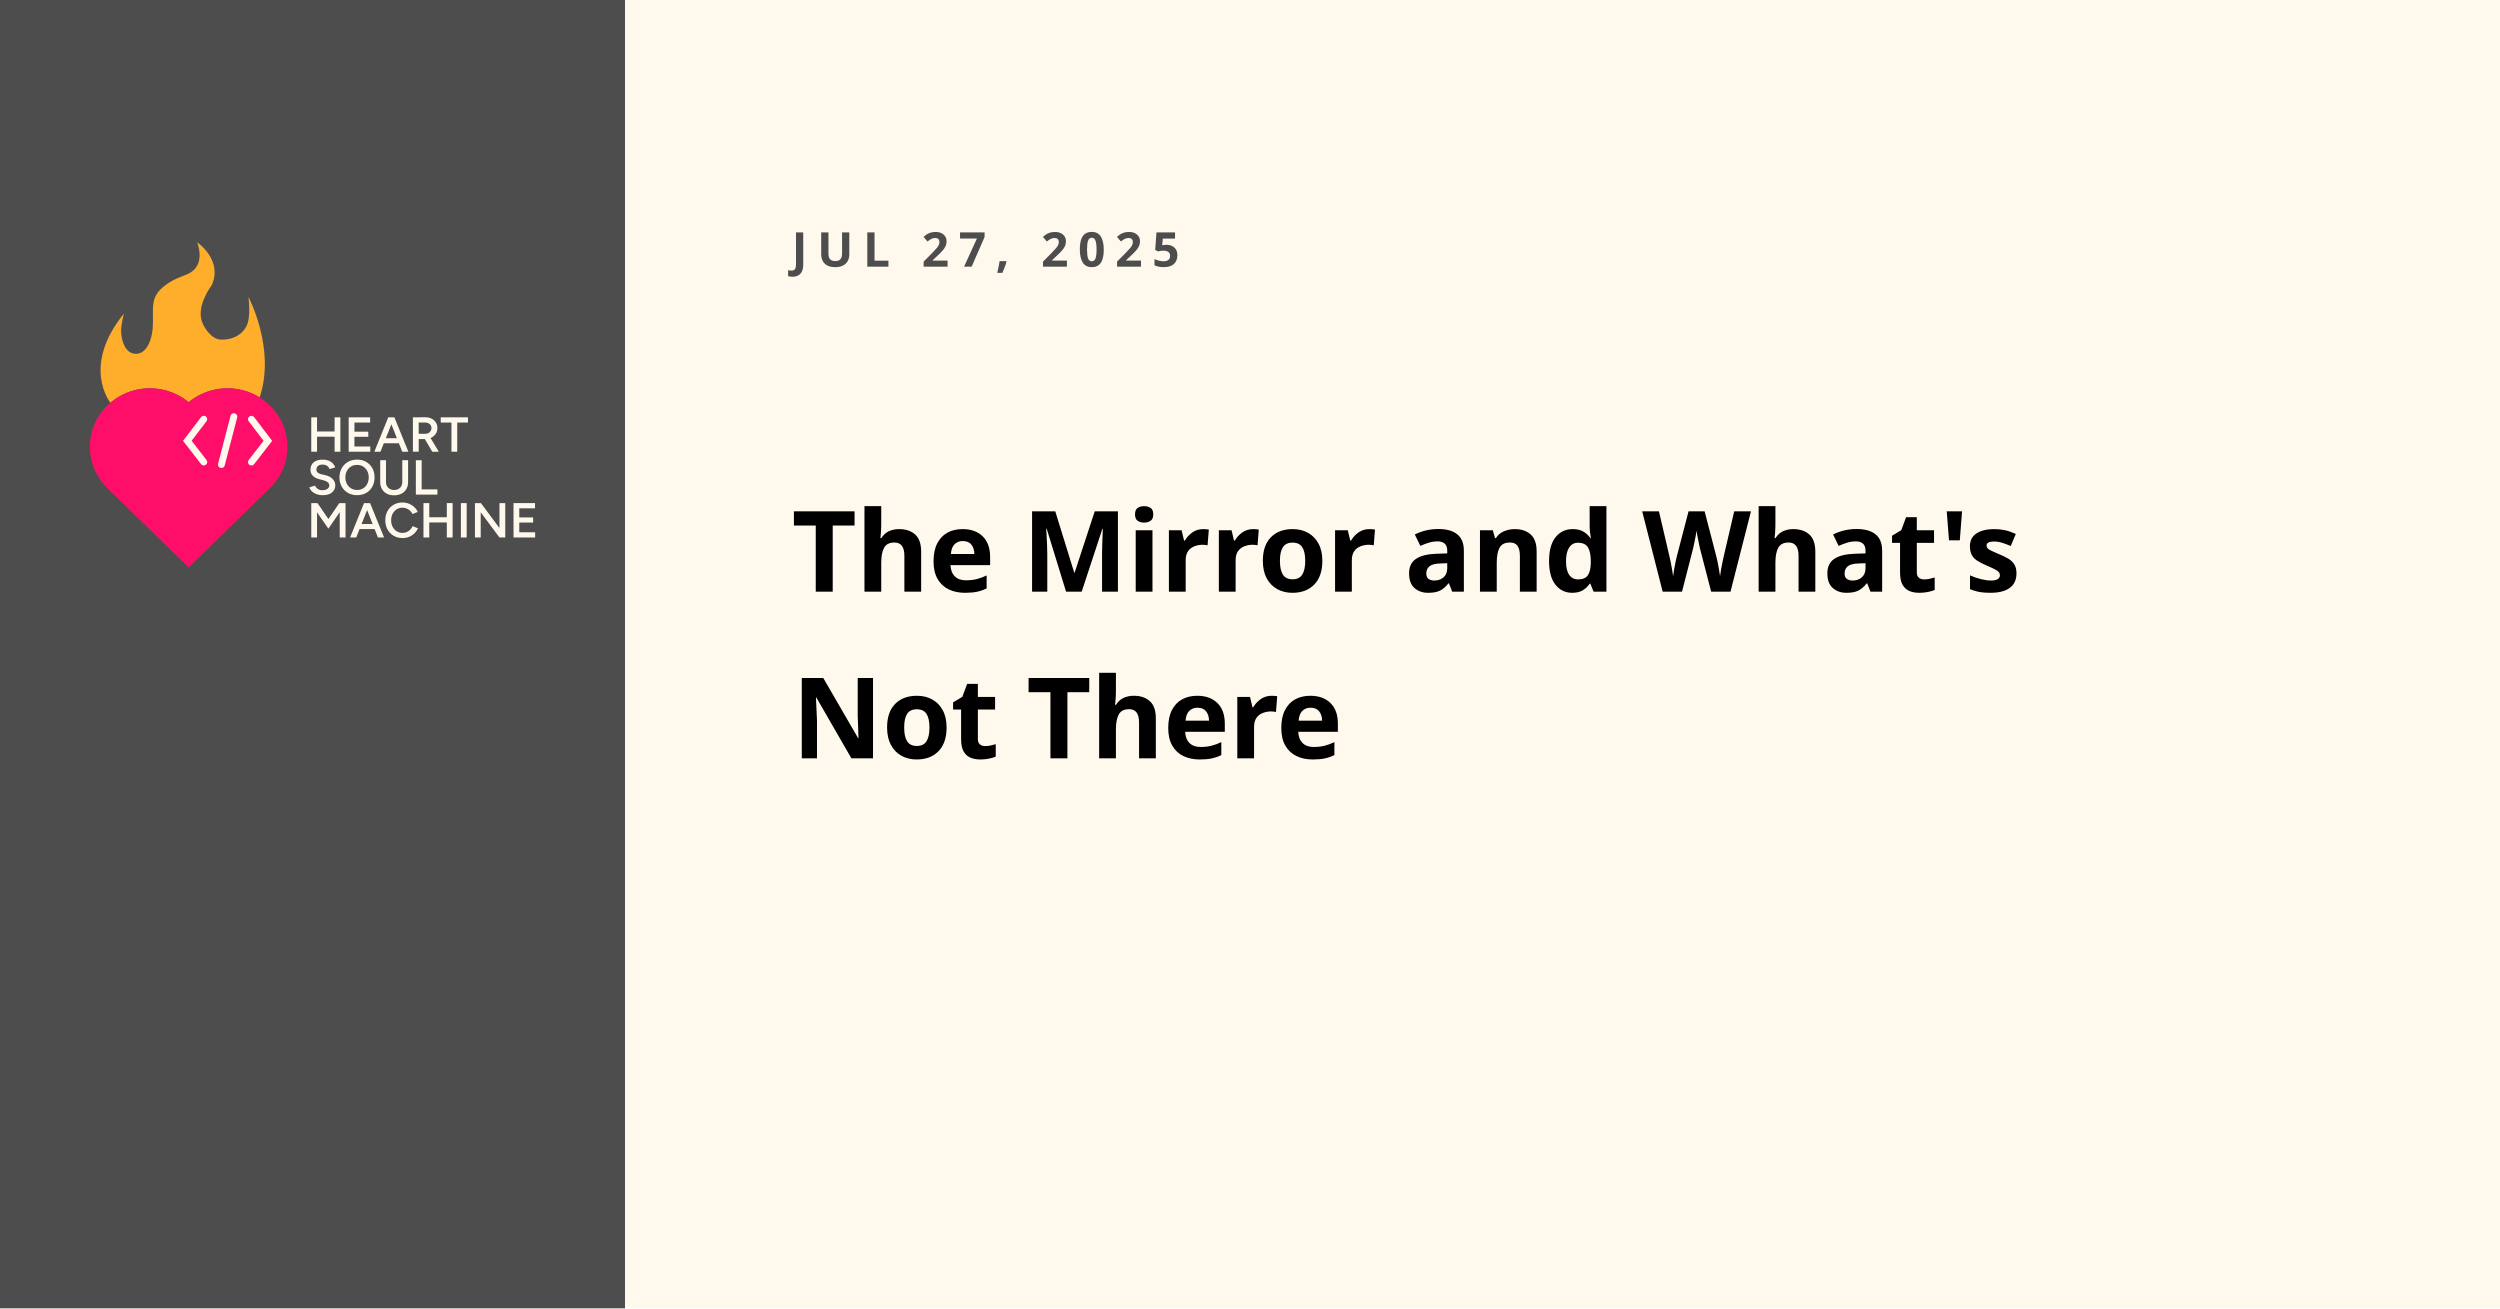
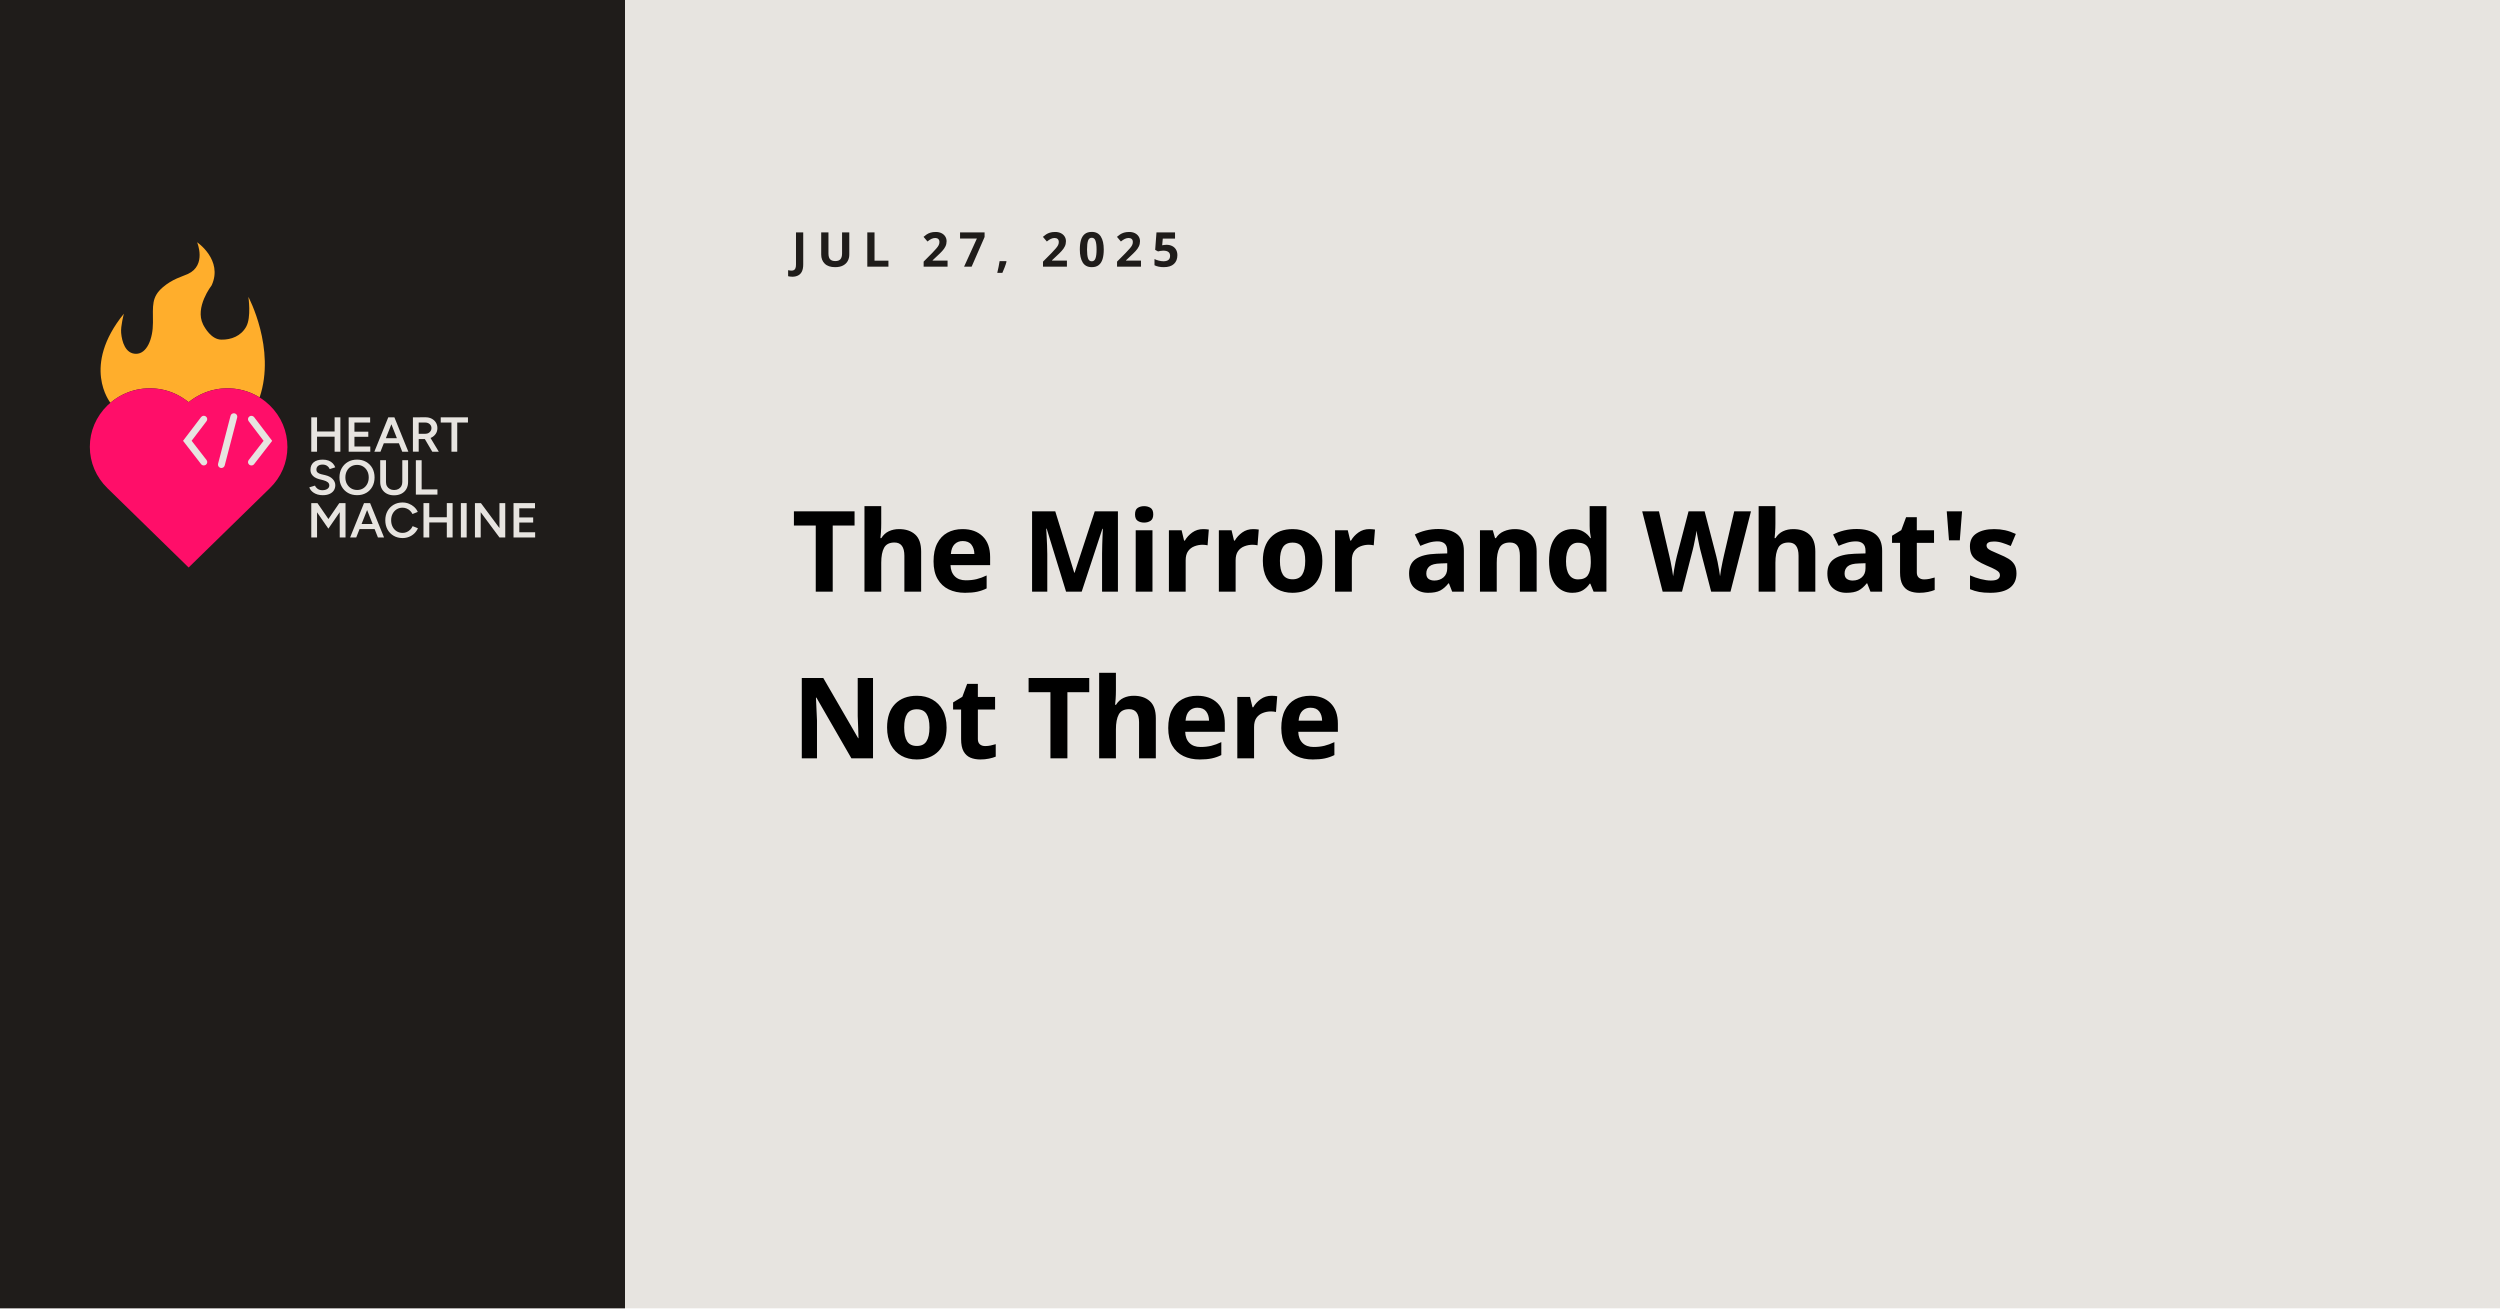
<svg xmlns="http://www.w3.org/2000/svg" id="Preview" data-name="Layer 1" viewBox="0 0 1200 628">
  <defs>
    <style>

      .date {
        font-family: Figtree;
        font-size: 23.02px;
        font-variation-settings: 'wght' 300;
        font-weight: 700;
        letter-spacing: .2em;
        text-transform: uppercase;
      }

      .date, .grey {
-         fill: #4d4d4d;
+         fill: #1f1c1a;
      }

      .description {
        font-family: Figtree-Bold, Figtree;
        font-variation-settings: 'wght' 700;
        font-weight: 700;
        letter-spacing: -.01em;
        font-size: 54px;
      }

      .grey, .cls-7, .paper, .cls-9 {
        stroke-width: 0px;
      }

      .cls-7 {
        fill: #ffae2c;
      }

      .paper {
-         fill: #fff9ed;
+         fill: #e7e4e0;
      }

      .cls-9 {
        fill: #ff0e69;
      }
    </style>
  </defs>
  <rect class="paper" width="1200" height="628" />
  <rect class="grey" width="300" height="628" />
  <text class="date" transform="translate(380 128)">
    <tspan x="0" y="0">JUL 27, 2025</tspan>
  </text>
  <text class="description" transform="translate(380 220)">
    <tspan x="0" y="64">The Mirror and What's</tspan>
    <tspan x="0" y="144">Not There</tspan>
  </text>
  <g>
    <g>
      <path class="cls-7" d="M53,193.33h0c.62-.54,1.27-1.04,1.93-1.51.03-.02.05-.04.08-.06.65-.46,1.31-.89,1.99-1.29.04-.02.07-.04.11-.07.68-.4,1.37-.77,2.07-1.11.03-.01.06-.03.09-.04.72-.34,1.44-.66,2.18-.94,0,0,0,0,0,0,7.56-2.88,16.12-2.53,23.47,1.11,0,0,.01,0,.02.01.73.36,1.44.75,2.14,1.18.01,0,.02.01.03.02.7.43,1.39.89,2.06,1.38h0s1.38,1.02,1.38,1.02c1.04-.86,2.14-1.61,3.26-2.3.05-.03.11-.07.16-.1,3.08-1.87,6.42-3.13,9.86-3.76.06-.01.13-.02.19-.04.66-.12,1.32-.21,1.98-.28.05,0,.1,0,.15-.01,2.77-.28,5.56-.18,8.3.32.04,0,.09.01.13.02.65.12,1.3.27,1.95.43.07.02.14.04.21.06,2.72.72,5.35,1.84,7.79,3.35h.1c7.88-23.41-5.41-48.23-5.41-48.23,0,0,1.47,9.77-1.03,14.29-2.49,4.52-7.2,6.34-11.98,6.25-4.78-.09-7.94-5.7-8.74-7.32-4.09-8.22,4.07-18.65,4.13-18.77,5.56-12.17-6.99-20.66-6.99-20.66,0,0,4.68,10.97-4.39,15.21-2.72,1.27-7.33,2.32-12.07,6.4-5.51,4.74-4.73,8.88-4.73,16.9,0,8.02-2.97,15.04-8.12,15.04-5.16,0-6.78-5.9-7.15-10.04-.29-3.26,1.31-9.21,1.31-9.21-20.49,25.26-6.58,42.51-6.48,42.75h.01Z" />
      <path class="cls-9" d="M129.49,194.58c-10.63-10.36-27.56-10.96-38.95-1.53-11.39-9.43-28.31-8.83-38.95,1.53-5.46,5.33-8.47,12.39-8.47,19.89s3.01,14.57,8.47,19.89c3.04,2.99,37.83,36.94,38.18,37.28l.78.76.77-.76c2.41-2.38,22.96-22.44,32.84-32.08,3.16-3.09,5.25-5.12,5.32-5.19,5.45-5.26,8.46-12.28,8.48-19.78.02-7.56-2.99-14.66-8.47-20.01Z" />
      <path class="paper" d="M99.14,220.81c.55.71.41,1.73-.31,2.27-.3.22-.65.33-1,.33-.5,0-.99-.22-1.31-.64l-8.66-11.18,8.65-11.37c.55-.72,1.58-.86,2.3-.33.73.54.88,1.55.33,2.27l-7.16,9.41,7.15,9.23Z" />
      <path class="paper" d="M113.85,200.38l-5.99,23.04c-.19.73-.86,1.22-1.59,1.22-.13,0-.27-.02-.41-.05-.88-.22-1.41-1.11-1.19-1.97l5.99-23.04c.22-.87,1.12-1.39,2-1.17.88.22,1.41,1.11,1.19,1.97Z" />
      <path class="paper" d="M121.99,222.78c-.32.42-.81.64-1.31.64-.35,0-.7-.11-1-.33-.72-.54-.86-1.56-.31-2.27l7.15-9.23-7.16-9.41c-.55-.72-.4-1.73.33-2.27.73-.54,1.76-.39,2.3.33l8.65,11.37-8.66,11.18Z" />
    </g>
    <g>
      <polygon class="paper" points="152.18 209.61 160.61 209.61 160.61 216.82 163.38 216.82 163.38 200.32 160.61 200.32 160.61 207.11 152.18 207.11 152.18 200.32 149.41 200.32 149.41 216.82 152.18 216.82 152.18 209.61" />
      <polygon class="paper" points="170.13 216.82 177.74 216.82 177.74 214.32 170.13 214.32 170.13 209.66 176.78 209.66 176.78 207.21 170.13 207.21 170.13 202.82 177.67 202.82 177.67 200.32 170.13 200.32 169.56 200.32 167.36 200.32 167.36 216.82 169.56 216.82 170.13 216.82" />
      <path class="paper" d="M184.25,212.77h7.22l1.6,4.05h2.94l-6.7-16.5h-2.94l-6.68,16.5h2.94l1.6-4.05ZM187.86,203.65l2.65,6.69h-5.3l2.65-6.69Z" />
      <path class="paper" d="M200.98,210.74h2.94l3.57,6.08h3.13l-3.97-6.6c.13-.05.26-.1.38-.16.91-.45,1.62-1.06,2.14-1.85.52-.78.78-1.69.78-2.71s-.25-1.93-.74-2.71c-.49-.79-1.18-1.4-2.06-1.85-.88-.45-1.89-.66-3.04-.65l-3.4.02h-2.51v16.5h2.78v-6.08ZM206.24,203.57c.57.5.86,1.15.86,1.93,0,.52-.13.98-.4,1.39-.26.41-.61.73-1.03.97-.42.24-.91.35-1.45.35h-3.25v-5.4h3.04c.91,0,1.65.25,2.23.75Z" />
      <polygon class="paper" points="211.55 202.82 216.7 202.82 216.7 216.82 219.47 216.82 219.47 202.82 224.62 202.82 224.62 200.32 211.55 200.32 211.55 202.82" />
      <path class="paper" d="M150.59,236.53c.55.36,1.19.64,1.91.85.73.2,1.53.31,2.41.31,1.29,0,2.39-.2,3.29-.61.9-.41,1.58-.97,2.05-1.7s.69-1.56.69-2.5c0-1.07-.42-2.04-1.24-2.92-.83-.88-1.99-1.5-3.49-1.86l-2.06-.49c-.7-.17-1.26-.43-1.66-.77-.41-.34-.61-.81-.61-1.43,0-.75.26-1.34.78-1.77.52-.42,1.23-.64,2.14-.64s1.61.2,2.2.61c.59.41,1,.93,1.24,1.56l2.68-.85c-.26-.71-.65-1.34-1.17-1.9-.53-.56-1.19-1-2-1.32-.81-.32-1.74-.48-2.81-.48-1.9,0-3.36.43-4.38,1.28-1.02.86-1.53,2.05-1.53,3.6,0,.82.18,1.52.54,2.12.36.6.85,1.09,1.48,1.48.63.39,1.34.69,2.12.9l2.06.52c.86.22,1.55.53,2.06.93.51.4.77.92.77,1.54,0,.69-.3,1.25-.91,1.67-.61.42-1.43.64-2.47.64-.89-.02-1.64-.24-2.25-.68-.61-.44-1.01-.95-1.22-1.53l-2.73.83c.14.49.4.95.75,1.4s.81.85,1.36,1.21Z" />
      <path class="paper" d="M175.79,236.6c1.25-.72,2.23-1.73,2.94-3.02.71-1.29,1.06-2.77,1.06-4.43s-.36-3.14-1.06-4.42c-.71-1.28-1.7-2.29-2.97-3.02-1.27-.73-2.72-1.1-4.37-1.1s-3.12.37-4.38,1.1c-1.26.73-2.25,1.74-2.98,3.02-.73,1.28-1.09,2.76-1.09,4.44s.36,3.12,1.09,4.41c.73,1.29,1.73,2.29,3,3.02s2.74,1.08,4.4,1.08,3.09-.36,4.34-1.08ZM166.51,232.28c-.49-.9-.73-1.95-.73-3.12s.24-2.2.72-3.11c.48-.91,1.14-1.62,1.99-2.13.84-.51,1.81-.77,2.9-.77s2.07.26,2.91.78c.84.52,1.5,1.23,1.97,2.13.48.9.72,1.94.72,3.12s-.24,2.2-.71,3.1c-.47.9-1.12,1.61-1.95,2.13-.83.52-1.79.78-2.87.78s-2.08-.26-2.93-.78c-.85-.52-1.52-1.23-2.01-2.13Z" />
      <path class="paper" d="M182.5,220.91v10.47c0,1.27.28,2.39.83,3.35.55.96,1.32,1.7,2.32,2.23s2.16.79,3.48.79,2.56-.26,3.58-.79c1.01-.53,1.79-1.27,2.34-2.23.55-.96.83-2.07.83-3.35v-10.47h-2.78v10.47c0,.77-.16,1.44-.48,2.01-.32.57-.78,1.02-1.38,1.34-.6.32-1.29.48-2.07.48s-1.44-.16-2.03-.48c-.59-.32-1.05-.77-1.38-1.34-.33-.57-.49-1.24-.49-2.01v-10.47h-2.78Z" />
      <polygon class="paper" points="209.97 234.91 202.39 234.91 202.39 220.91 199.61 220.91 199.61 237.41 201.55 237.41 202.39 237.41 209.97 237.41 209.97 234.91" />
      <polygon class="paper" points="163.07 241.53 162.86 241.49 157.64 249.13 152.38 241.49 152.18 241.52 152.18 241.49 149.41 241.49 149.41 257.99 152.18 257.99 152.18 245.9 157.62 253.75 163.07 245.83 163.07 257.99 165.85 257.99 165.85 241.49 163.07 241.49 163.07 241.53" />
      <path class="paper" d="M177.53,241.49h-2.8l-6.68,16.5h2.94l1.6-4.05h7.22l1.6,4.05h2.94l-6.7-16.5h-.14ZM173.56,251.51l2.65-6.69,2.65,6.69h-5.3Z" />
      <path class="paper" d="M196.9,254.24c-.49.49-1.04.87-1.65,1.14-.61.28-1.27.41-1.97.41-1.07,0-2.02-.26-2.86-.78-.84-.52-1.49-1.23-1.96-2.15-.47-.91-.71-1.96-.71-3.14s.23-2.22.71-3.12c.47-.9,1.12-1.61,1.94-2.13.82-.52,1.76-.78,2.81-.78.69,0,1.34.13,1.96.38.62.25,1.18.61,1.66,1.07.49.46.87.99,1.16,1.59l2.54-1.01c-.4-.9-.97-1.68-1.71-2.36-.74-.68-1.59-1.21-2.55-1.59-.96-.38-1.98-.58-3.06-.58-1.61,0-3.04.37-4.28,1.1-1.24.73-2.22,1.74-2.93,3.02-.71,1.28-1.06,2.75-1.06,4.42s.36,3.14,1.06,4.42c.71,1.28,1.69,2.29,2.94,3.02,1.25.73,2.68,1.1,4.3,1.1,1.1,0,2.14-.2,3.11-.59s1.83-.95,2.56-1.66c.73-.71,1.3-1.54,1.7-2.46l-2.54-1.01c-.29.64-.67,1.21-1.16,1.7Z" />
      <polygon class="paper" points="214.47 248.28 206.05 248.28 206.05 241.49 203.27 241.49 203.27 257.99 206.05 257.99 206.05 250.78 214.47 250.78 214.47 257.99 217.25 257.99 217.25 241.49 214.47 241.49 214.47 248.28" />
      <rect class="paper" x="221.22" y="241.49" width="2.78" height="16.5" />
      <polygon class="paper" points="239.74 253.47 230.84 241.49 227.97 241.49 227.97 257.99 230.74 257.99 230.74 245.87 239.74 257.99 242.52 257.99 242.52 241.49 239.74 241.49 239.74 253.47" />
      <polygon class="paper" points="249.26 255.49 249.26 250.82 255.92 250.82 255.92 248.37 249.26 248.37 249.26 243.99 256.8 243.99 256.8 241.49 249.26 241.49 248.69 241.49 246.49 241.49 246.49 257.99 248.69 257.99 249.26 257.99 256.87 257.99 256.87 255.49 249.26 255.49" />
    </g>
  </g>
</svg>
